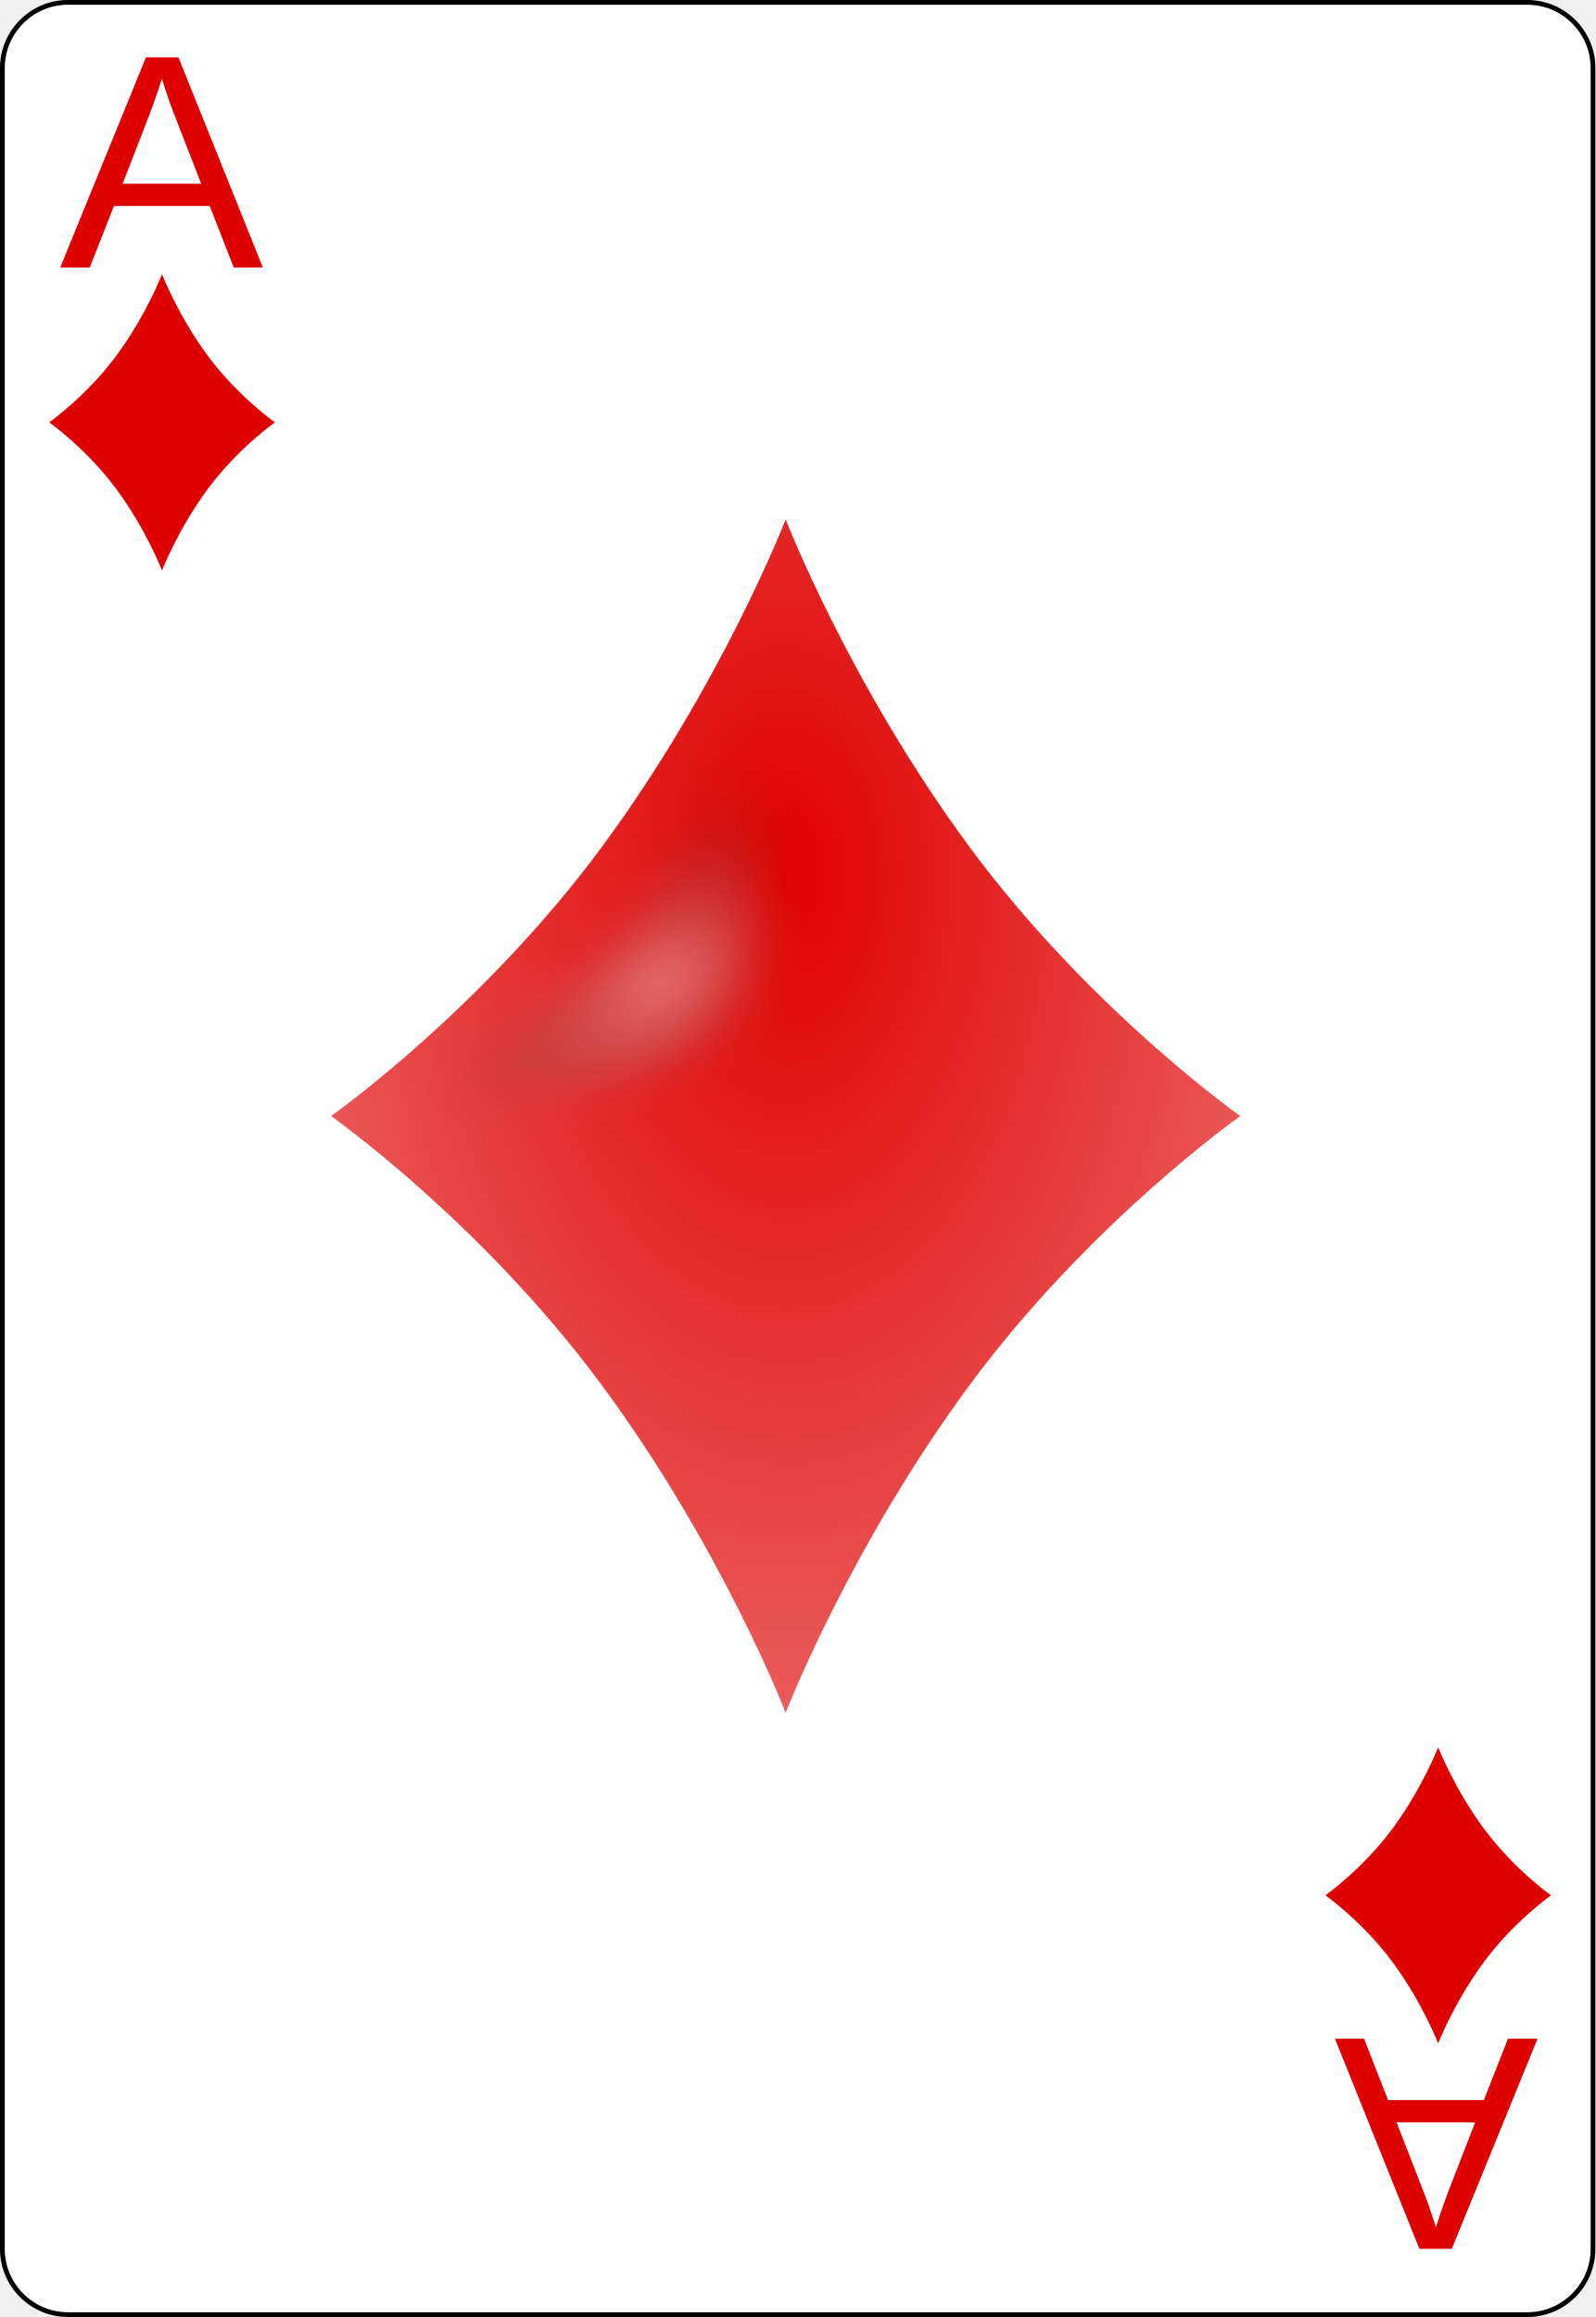
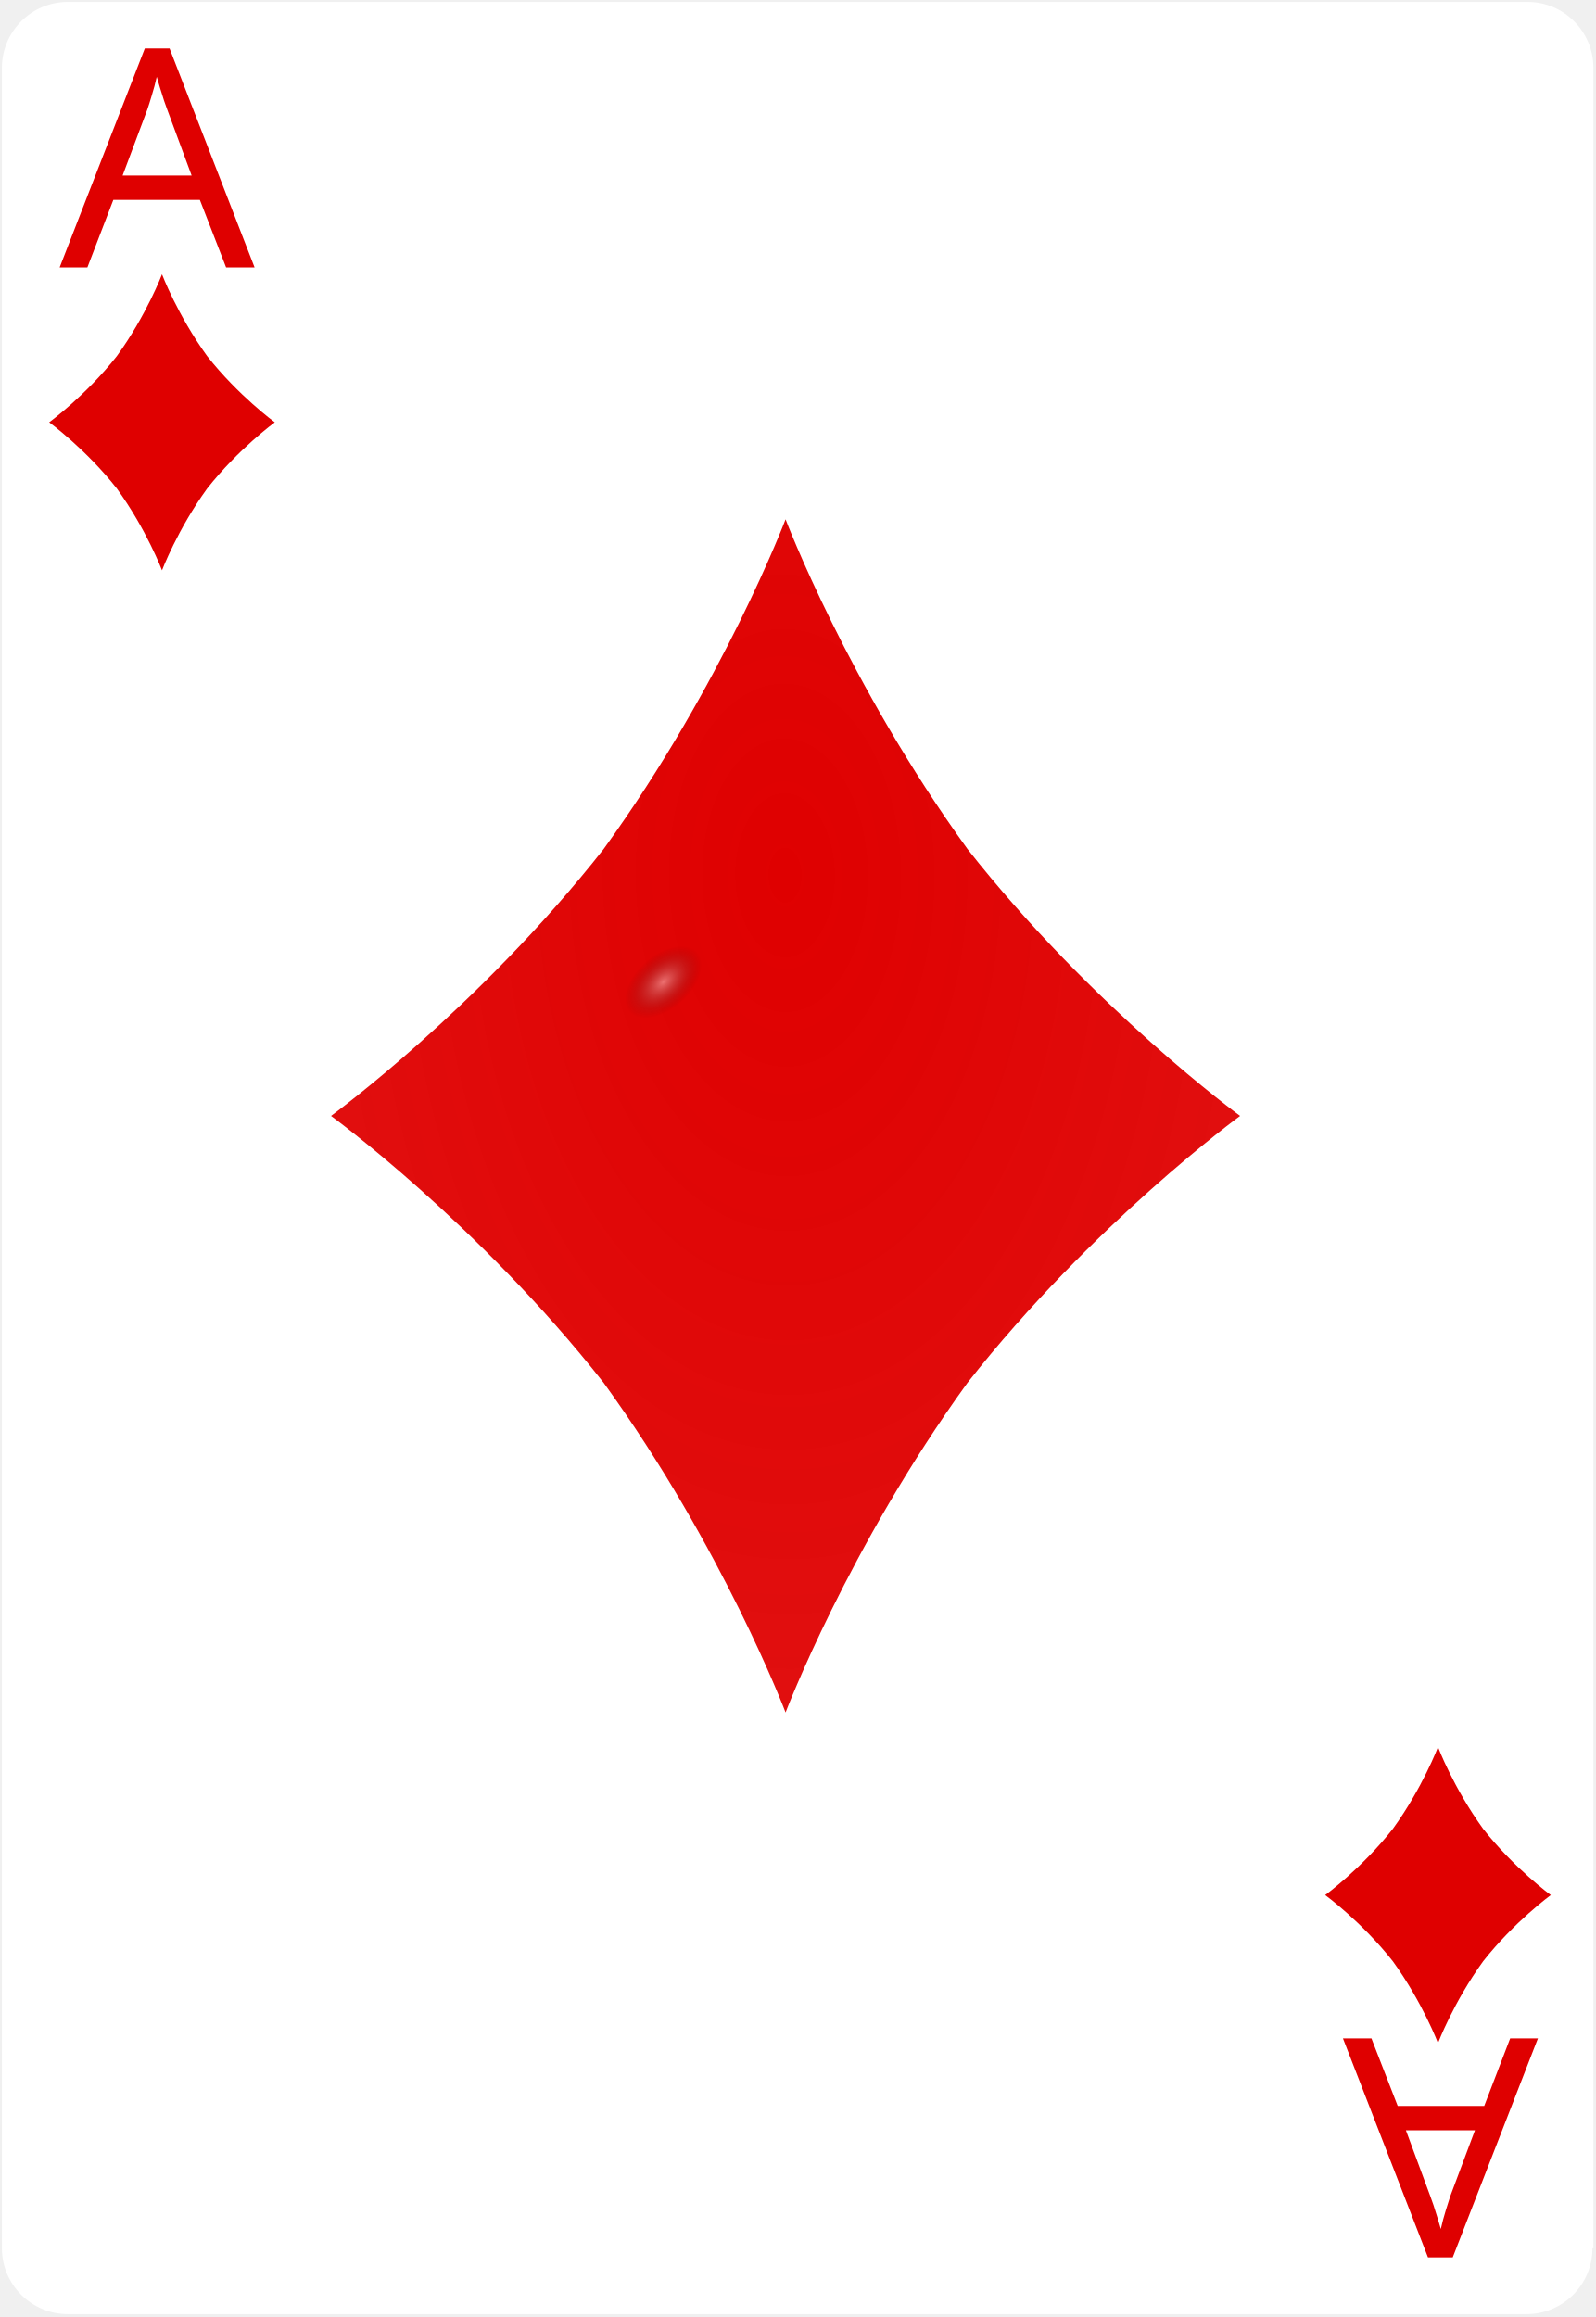
- <svg xmlns="http://www.w3.org/2000/svg" xmlns:xlink="http://www.w3.org/1999/xlink" width="167.087pt" height="242.667pt" viewBox="0 0 167.087 242.667" xml:space="preserve" id="svg2" version="1.1">
-   <defs id="defs41">
-     <radialGradient xlink:href="#linearGradient3773" id="radialGradient3781" cx="-0.158" cy="-8.835" fx="-0.158" fy="-8.835" r="8" gradientTransform="matrix(-1.584269,-0.02349808,0.03071979,-2.477574,-0.2485638,-26.71351)" gradientUnits="userSpaceOnUse" />
-     <linearGradient id="linearGradient3773">
-       <stop style="stop-color:#000000;stop-opacity:1;" offset="0" id="stop3775" />
-       <stop style="stop-color:#000000;stop-opacity:0.649;" offset="1" id="stop3777" />
-     </linearGradient>
-     <radialGradient xlink:href="#linearGradient3773" id="radialGradient3957" cx="-0.158" cy="-8.835" fx="-0.158" fy="-8.835" r="8" gradientTransform="matrix(-1.584269,-0.02349808,0.03071979,-2.477574,-0.2485638,-26.71351)" gradientUnits="userSpaceOnUse" />
-     <linearGradient id="linearGradient3959">
-       <stop style="stop-color:#000000;stop-opacity:1;" offset="0" id="stop3961" />
-       <stop style="stop-color:#000000;stop-opacity:0.649;" offset="1" id="stop3963" />
-     </linearGradient>
-     <radialGradient r="81.903" fy="509.476" fx="168.025" cy="509.476" cx="168.025" gradientTransform="matrix(1.25656,-0.7774064,0.3366382,0.5361257,-221.2021,359.2426)" gradientUnits="userSpaceOnUse" id="radialGradient3975" xlink:href="#linearGradient3784-4" />
-     <linearGradient id="linearGradient3784-4">
-       <stop style="stop-color:#ffffff;stop-opacity:0.435;" offset="0" id="stop3786-8" />
-       <stop style="stop-color:#000000;stop-opacity:0;" offset="1" id="stop3788-6" />
-     </linearGradient>
-     <radialGradient xlink:href="#linearGradient3784-4-5" id="radialGradient3929" gradientUnits="userSpaceOnUse" gradientTransform="matrix(1.25656,-0.7774064,0.3366382,0.5361257,-221.2021,359.2426)" cx="168.025" cy="509.476" fx="168.025" fy="509.476" r="81.903" />
-     <linearGradient id="linearGradient3784-4-5">
-       <stop style="stop-color:#ffffff;stop-opacity:0.489;" offset="0" id="stop3786-8-0" />
-       <stop style="stop-color:#000000;stop-opacity:0;" offset="1" id="stop3788-6-3" />
-     </linearGradient>
-     <radialGradient xlink:href="#linearGradient3784-4-1" id="radialGradient3927" gradientUnits="userSpaceOnUse" gradientTransform="matrix(1.25656,-0.7774064,0.3366382,0.5361257,-221.2021,359.2426)" cx="168.025" cy="509.476" fx="168.025" fy="509.476" r="81.903" />
-     <linearGradient id="linearGradient3784-4-1">
-       <stop style="stop-color:#ffffff;stop-opacity:0.237;" offset="0" id="stop3786-8-03" />
-       <stop style="stop-color:#000000;stop-opacity:0;" offset="1" id="stop3788-6-6" />
-     </linearGradient>
-     <linearGradient id="linearGradient3768">
-       <stop style="stop-color:#df0000;stop-opacity:1;" offset="0" id="stop3770" />
-       <stop style="stop-color:#df0000;stop-opacity:0.672;" offset="1" id="stop3772" />
-     </linearGradient>
-     <linearGradient id="linearGradient3784-4-6">
-       <stop style="stop-color:#ffffff;stop-opacity:0.313;" offset="0" id="stop3786-8-8" />
-       <stop style="stop-color:#000000;stop-opacity:0;" offset="1" id="stop3788-6-8" />
-     </linearGradient>
-     <radialGradient r="81.903" fy="492.632" fx="159.354" cy="492.632" cx="159.354" gradientTransform="matrix(1.089478,-0.715138,0.4464527,0.6562658,-244.9333,290.9185)" gradientUnits="userSpaceOnUse" id="radialGradient4013-8" xlink:href="#linearGradient3784-4-2" />
-     <linearGradient id="linearGradient3784-4-2">
-       <stop style="stop-color:#ffffff;stop-opacity:0.29;" offset="0" id="stop3786-8-1" />
-       <stop style="stop-color:#000000;stop-opacity:0;" offset="1" id="stop3788-6-5" />
-     </linearGradient>
-     <linearGradient id="linearGradient2984">
-       <stop style="stop-color:#df0000;stop-opacity:1;" offset="0" id="stop2986" />
-       <stop style="stop-color:#df0000;stop-opacity:0.641;" offset="1" id="stop2988" />
-     </linearGradient>
-     <linearGradient id="linearGradient3784-4-4">
-       <stop style="stop-color:#ffffff;stop-opacity:0.435;" offset="0" id="stop3786-8-8-2" />
-       <stop style="stop-color:#000000;stop-opacity:0;" offset="1" id="stop3788-6-1" />
-     </linearGradient>
-     <filter color-interpolation-filters="sRGB" id="filter3834-6-0" x="-0.139" width="1.279" y="-0.162" height="1.325">
-       <feGaussianBlur stdDeviation="9.511" id="feGaussianBlur3836-6-6" />
-     </filter>
-     <radialGradient r="81.903" fy="511.223" fx="171.487" cy="511.223" cx="171.487" gradientTransform="matrix(1.152989,-0.6739155,0.3948202,0.6754904,-233.6326,270.4008)" gradientUnits="userSpaceOnUse" id="radialGradient3100" xlink:href="#linearGradient3784-4-4" />
-     <radialGradient xlink:href="#linearGradient2984" id="radialGradient3137" gradientUnits="userSpaceOnUse" gradientTransform="matrix(-1.122416,0.00551393,-0.00908973,-1.85031,-0.0293938,-10.2277)" cx="1.6632675e-13" cy="-3.234" fx="1.6632675e-13" fy="-3.234" r="8" />
-   </defs>
-   <g id="Layer_x0020_1" style="fill-rule:nonzero;clip-rule:nonzero;stroke:#000000;stroke-miterlimit:4;">
-     <path style="fill:#FFFFFF;stroke-width:0.5;" d="M166.837,235.548c0,3.777-3.087,6.869-6.871,6.869H7.111c-3.775,0-6.861-3.092-6.861-6.869V7.12C0.25,3.343,3.336,0.25,7.111,0.25h152.855    c3.784,0,6.871,3.093,6.871,6.87v228.428z" id="path5" />
-     <g style="stroke:none;" id="g7">
+ <svg xmlns="http://www.w3.org/2000/svg" version="1.1" id="svg2" x="0px" y="0px" viewBox="0 0 167.1 242.7" style="enable-background:new 0 0 167.1 242.7;" xml:space="preserve">
+   <style type="text/css">
+ 	.st0{fill:#FFFFFF;}
+ 	.st1{fill:#DF0000;}
+ 	.st2{font-family:'ArialMT';}
+ 	.st3{font-size:32px;}
+ 	.st4{fill:url(#dl_00000116229699272116295470000016935356236577744534_);}
+ 	.st5{fill:url(#path3762-6_00000034074728742699175620000011164095988677992613_);}
+ </style>
+   <g id="Layer_x0020_1">
+     <path id="path5" class="st0" d="M166.8,235.5c0,3.8-3.1,6.9-6.9,6.9H7.1c-3.8,0-6.9-3.1-6.9-6.9V7.1c0-3.8,3.1-6.9,6.9-6.9H160   c3.8,0,6.9,3.1,6.9,6.9V235.5z" />
+     <g id="g7">
      <g id="g9">
- 				
- 			</g>
+ 		</g>
    </g>
    <g id="g15">
- 			
+ 	</g>
+     <g id="g19">
+ 	</g>
+     <g id="g23">
+       <g id="g25">
		</g>
-     <g id="g19">
- 			
+     </g>
+     <g id="g31">
+       <g id="g33">
		</g>
-     <g style="stroke:none;" id="g23">
-       <g id="g25">
- 				
- 			</g>
-     </g>
-     <g style="stroke:none;" id="g31">
-       <g id="g33">
- 				
- 			</g>
    </g>
  </g>
-   <text xml:space="preserve" style="font-size:32px;font-style:normal;font-weight:normal;line-height:125%;letter-spacing:0px;word-spacing:0px;fill:#df0000;fill-opacity:1;stroke:none;font-family:Bitstream Vera Sans" x="6.246" y="28.013" id="text3788">
-     <tspan id="tspan3790" x="6.246" y="28.013" style="font-style:normal;font-variant:normal;font-weight:normal;font-stretch:normal;font-family:Arial;-inkscape-font-specification:Arial;fill:#df0000;fill-opacity:1">A</tspan>
-   </text>
-   <text xml:space="preserve" style="font-size:32px;font-style:normal;font-weight:normal;line-height:125%;letter-spacing:0px;word-spacing:0px;fill:#df0000;fill-opacity:1;stroke:none;font-family:Bitstream Vera Sans" x="-161.088" y="-213.515" id="text3788-4" transform="scale(-1,-1)">
-     <tspan id="tspan3790-3" x="-161.088" y="-213.515" style="font-style:normal;font-variant:normal;font-weight:normal;font-stretch:normal;fill:#df0000;fill-opacity:1;font-family:Arial;-inkscape-font-specification:Arial">A</tspan>
-   </text>
-   <g transform="matrix(0.1700144,0,0,0.1700144,19.51711,29.79434)" id="g3011">
+   <text transform="matrix(1 0 0 1 6.2457 28.0133)" class="st1 st2 st3">A</text>
+   <text transform="matrix(-1 0 0 -1 161.0879 213.5156)" class="st1 st2 st3">A</text>
+   <g id="g3011" transform="matrix(0.1700144,0,0,0.1700144,19.51711,29.79434)">
    <g id="layer1-2" transform="matrix(35.0051,0,0,35.0051,369.1837,512.2729)">
-       <path d="M 3.243,-4.725 C 1.126,-7.589 0,-10.5 0,-10.5 c 0,0 -1.126,2.911 -3.243,5.775 C -5.361,-1.862 -8,0 -8,0 -8,0 -5.361,1.861 -3.243,4.726 -1.126,7.589 0,10.5 0,10.5 0,10.5 1.126,7.589 3.243,4.726 5.361,1.861 8,0 8,0 8,0 5.361,-1.862 3.243,-4.725 z" id="dl" style="fill:url(#radialGradient3137);fill-opacity:1" />
+       <radialGradient id="dl_00000181788951437412630080000004541815602465174427_" cx="-93.95" cy="91.216" r="8" gradientTransform="matrix(-6.6799 3.281544e-02 5.409634e-02 11.0119 -632.5128 -1005.617)" gradientUnits="userSpaceOnUse">
+         <stop offset="0" style="stop-color:#DF0000" />
+         <stop offset="1" style="stop-color:#DF0000;stop-opacity:0.641" />
+       </radialGradient>
+       <path id="dl" style="fill:url(#dl_00000181788951437412630080000004541815602465174427_);" d="    M3.2-4.7C1.1-7.6,0-10.5,0-10.5s-1.1,2.9-3.2,5.8C-5.4-1.9-8,0-8,0s2.6,1.9,4.8,4.7C-1.1,7.6,0,10.5,0,10.5s1.1-2.9,3.2-5.8    C5.4,1.9,8,0,8,0S5.4-1.9,3.2-4.7z" />
    </g>
-     <path transform="matrix(-1.465212,0.2369433,-0.2453813,-1.517391,660.3062,1148.701)" id="path3762-6" d="m 117.301,604.266 c 0,0 -8.068,-94.95 22.857,-122.857 34.761,-31.369 140,-11.429 140,-11.429 0,0 -71.54,24.838 -100,48.571 -27.21,22.692 -62.857,85.714 -62.857,85.714 z" style="fill:url(#radialGradient3100);fill-opacity:1;stroke:none;filter:url(#filter3834-6-0)" />
+     <radialGradient id="path3762-6_00000018221938799680408800000018057375296998293679_" cx="-3074.101" cy="16640.723" r="81.903" gradientTransform="matrix(-0.2591 0.2203 0.1265 0.1584 -2607.655 -1528.864)" gradientUnits="userSpaceOnUse">
+       <stop offset="0" style="stop-color:#FFFFFF;stop-opacity:0.435" />
+       <stop offset="1" style="stop-color:#000000;stop-opacity:0" />
+     </radialGradient>
+     <path id="path3762-6" style="fill:url(#path3762-6_00000018221938799680408800000018057375296998293679_);" d="   M340.2,259.6c0,0,35.1,142.2-3.3,191.8c-43.2,55.8-202.3,50.5-202.3,50.5s98.7-54.6,134.6-97.4   C303.4,363.7,340.2,259.6,340.2,259.6z" />
  </g>
-   <g transform="matrix(1.476906,0,0,1.476906,16.9681,44.23616)" id="layer1-2-6">
-     <path style="fill:#df0000" id="dl-6" d="M 3.243,-4.725 C 1.126,-7.589 0,-10.5 0,-10.5 c 0,0 -1.126,2.911 -3.243,5.775 C -5.361,-1.862 -8,0 -8,0 -8,0 -5.361,1.861 -3.243,4.726 -1.126,7.589 0,10.5 0,10.5 0,10.5 1.126,7.589 3.243,4.726 5.361,1.861 8,0 8,0 8,0 5.361,-1.862 3.243,-4.725 z" />
+   <g id="layer1-2-6" transform="matrix(1.476906,0,0,1.476906,16.9681,44.23616)">
+     <path id="dl-6" class="st1" d="M3.2-4.7C1.1-7.6,0-10.5,0-10.5   s-1.1,2.9-3.2,5.8C-5.4-1.9-8,0-8,0s2.6,1.9,4.8,4.7C-1.1,7.6,0,10.5,0,10.5s1.1-2.9,3.2-5.8C5.4,1.9,8,0,8,0S5.4-1.9,3.2-4.7z" />
  </g>
-   <g transform="matrix(1.476906,0,0,1.476906,150.6209,198.5035)" id="layer1-2-6-4">
-     <path style="fill:#df0000" id="dl-6-9" d="M 3.243,-4.725 C 1.126,-7.589 0,-10.5 0,-10.5 c 0,0 -1.126,2.911 -3.243,5.775 C -5.361,-1.862 -8,0 -8,0 -8,0 -5.361,1.861 -3.243,4.726 -1.126,7.589 0,10.5 0,10.5 0,10.5 1.126,7.589 3.243,4.726 5.361,1.861 8,0 8,0 8,0 5.361,-1.862 3.243,-4.725 z" />
+   <g id="layer1-2-6-4" transform="matrix(1.476906,0,0,1.476906,150.6209,198.5035)">
+     <path id="dl-6-9" class="st1" d="M3.2-4.7C1.1-7.6,0-10.5,0-10.5   s-1.1,2.9-3.2,5.8C-5.4-1.9-8,0-8,0s2.6,1.9,4.8,4.7C-1.1,7.6,0,10.5,0,10.5s1.1-2.9,3.2-5.8C5.4,1.9,8,0,8,0S5.4-1.9,3.2-4.7z" />
  </g>
</svg>
